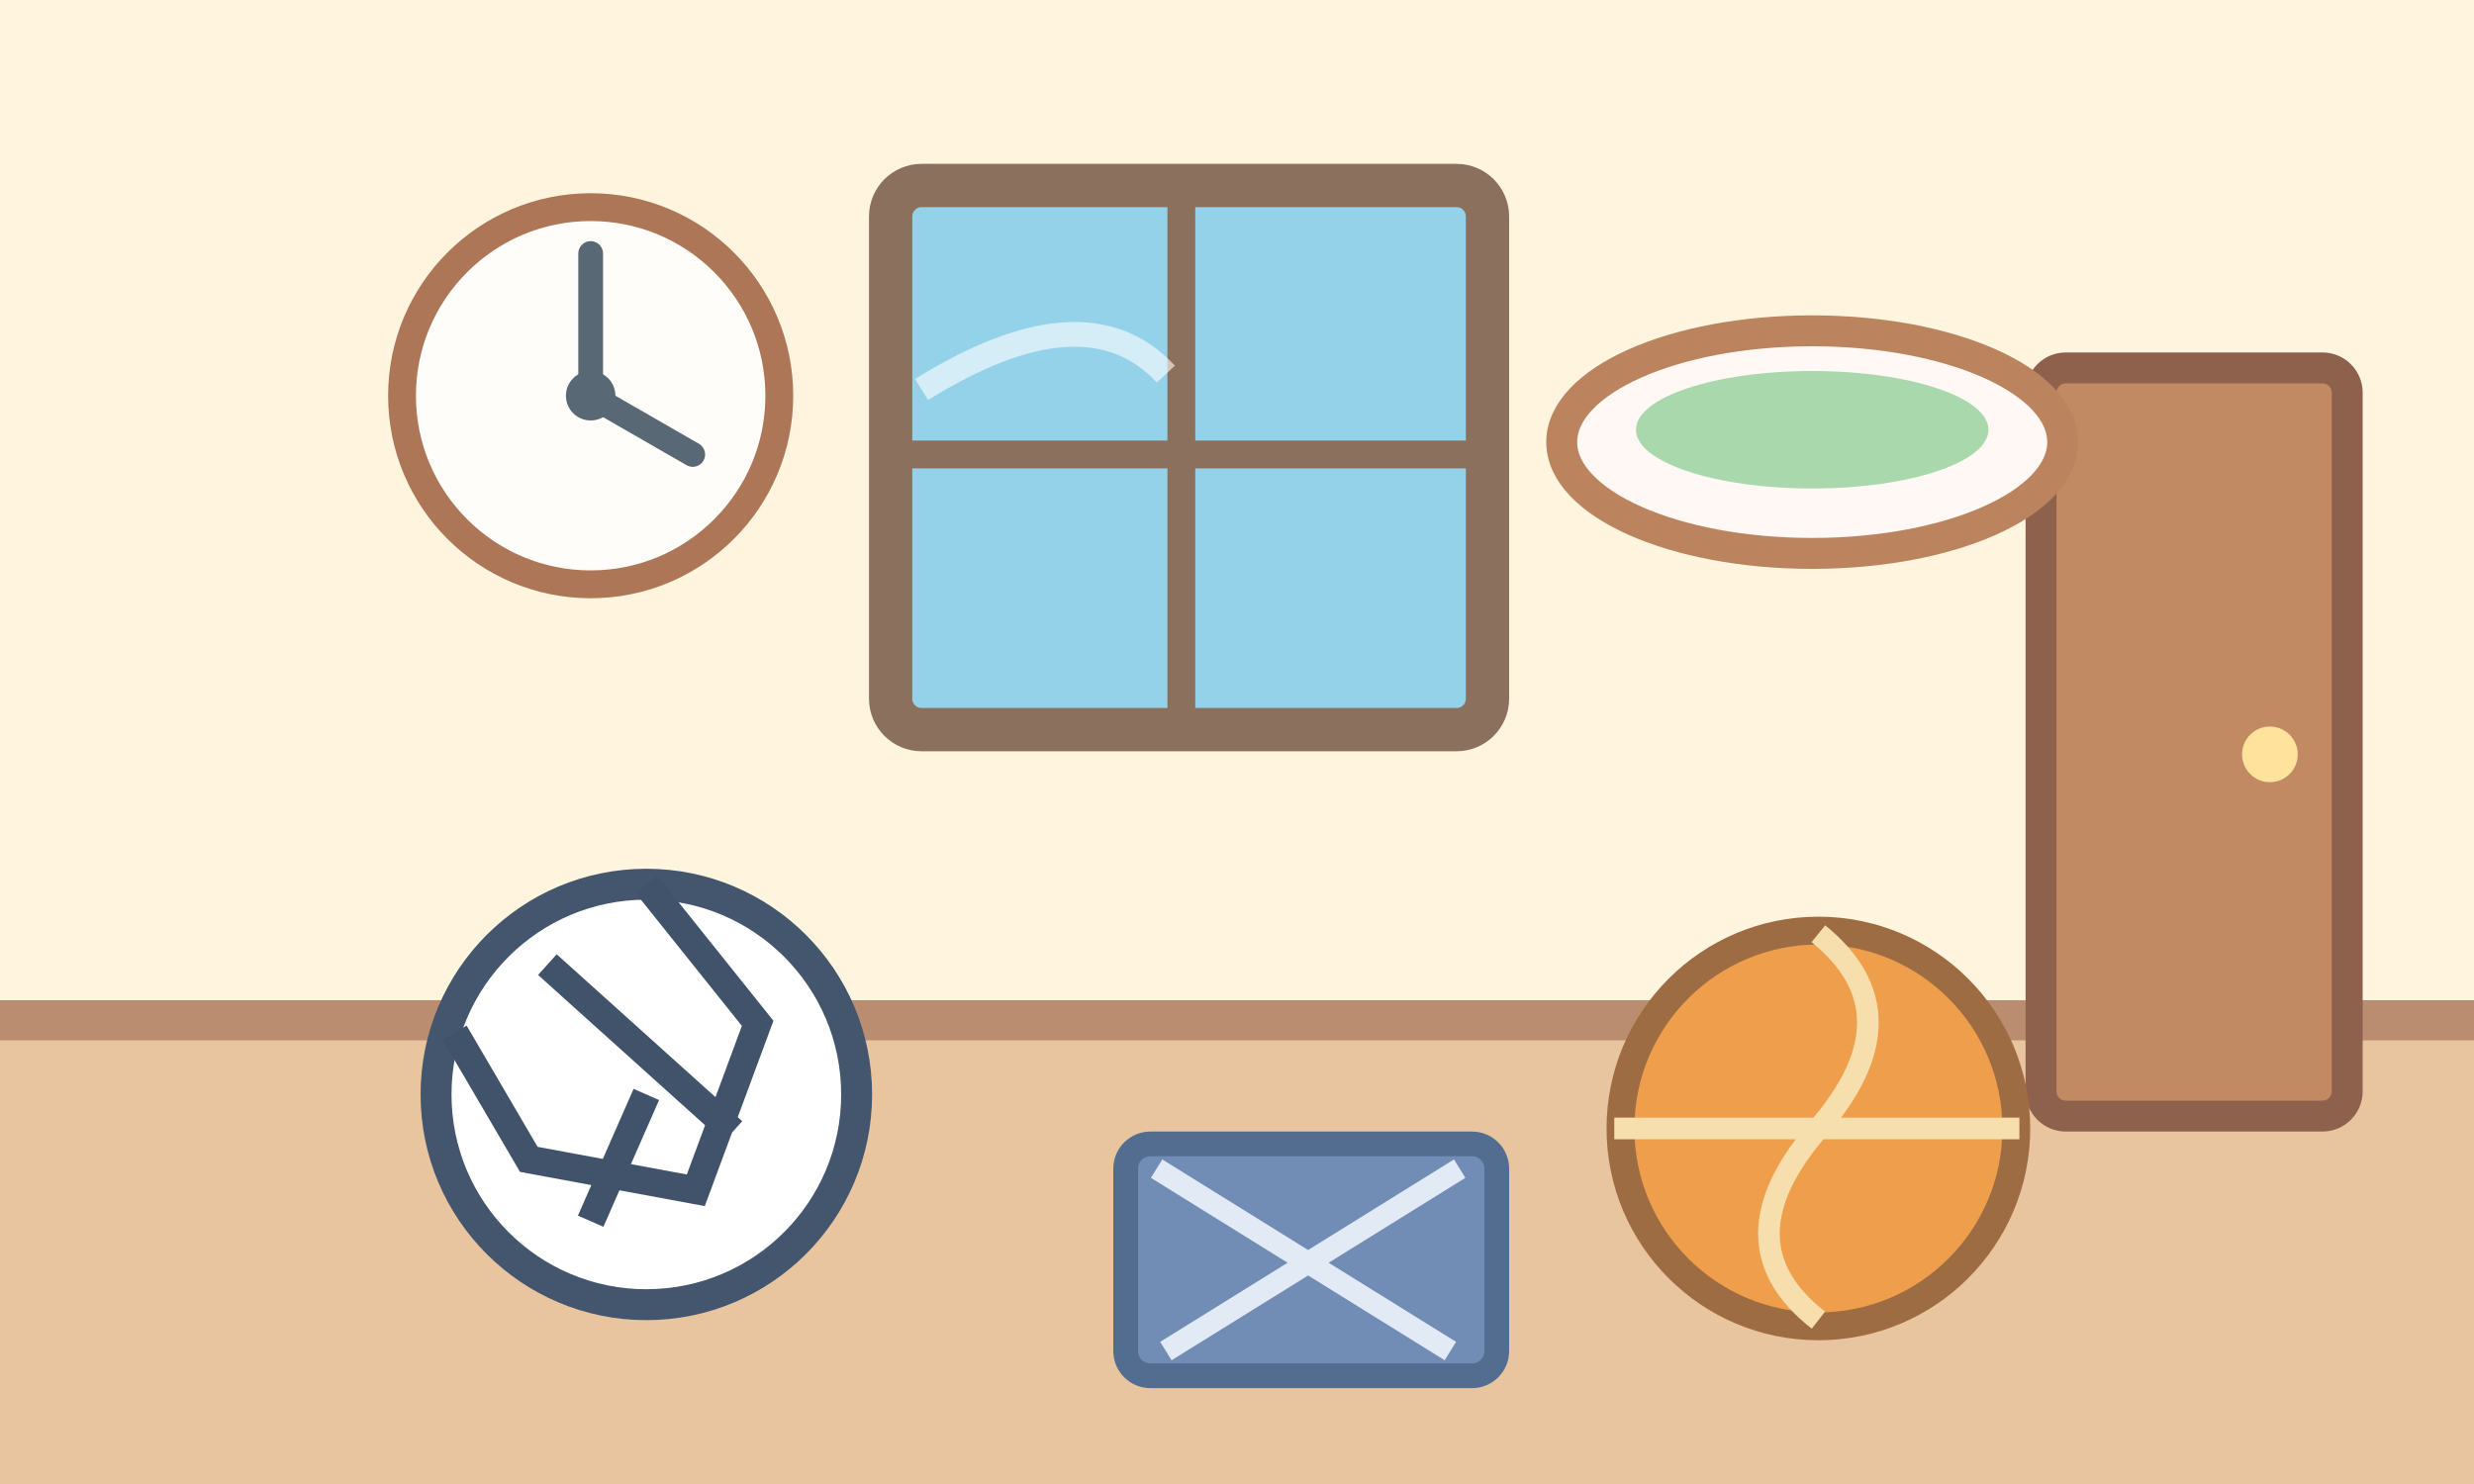
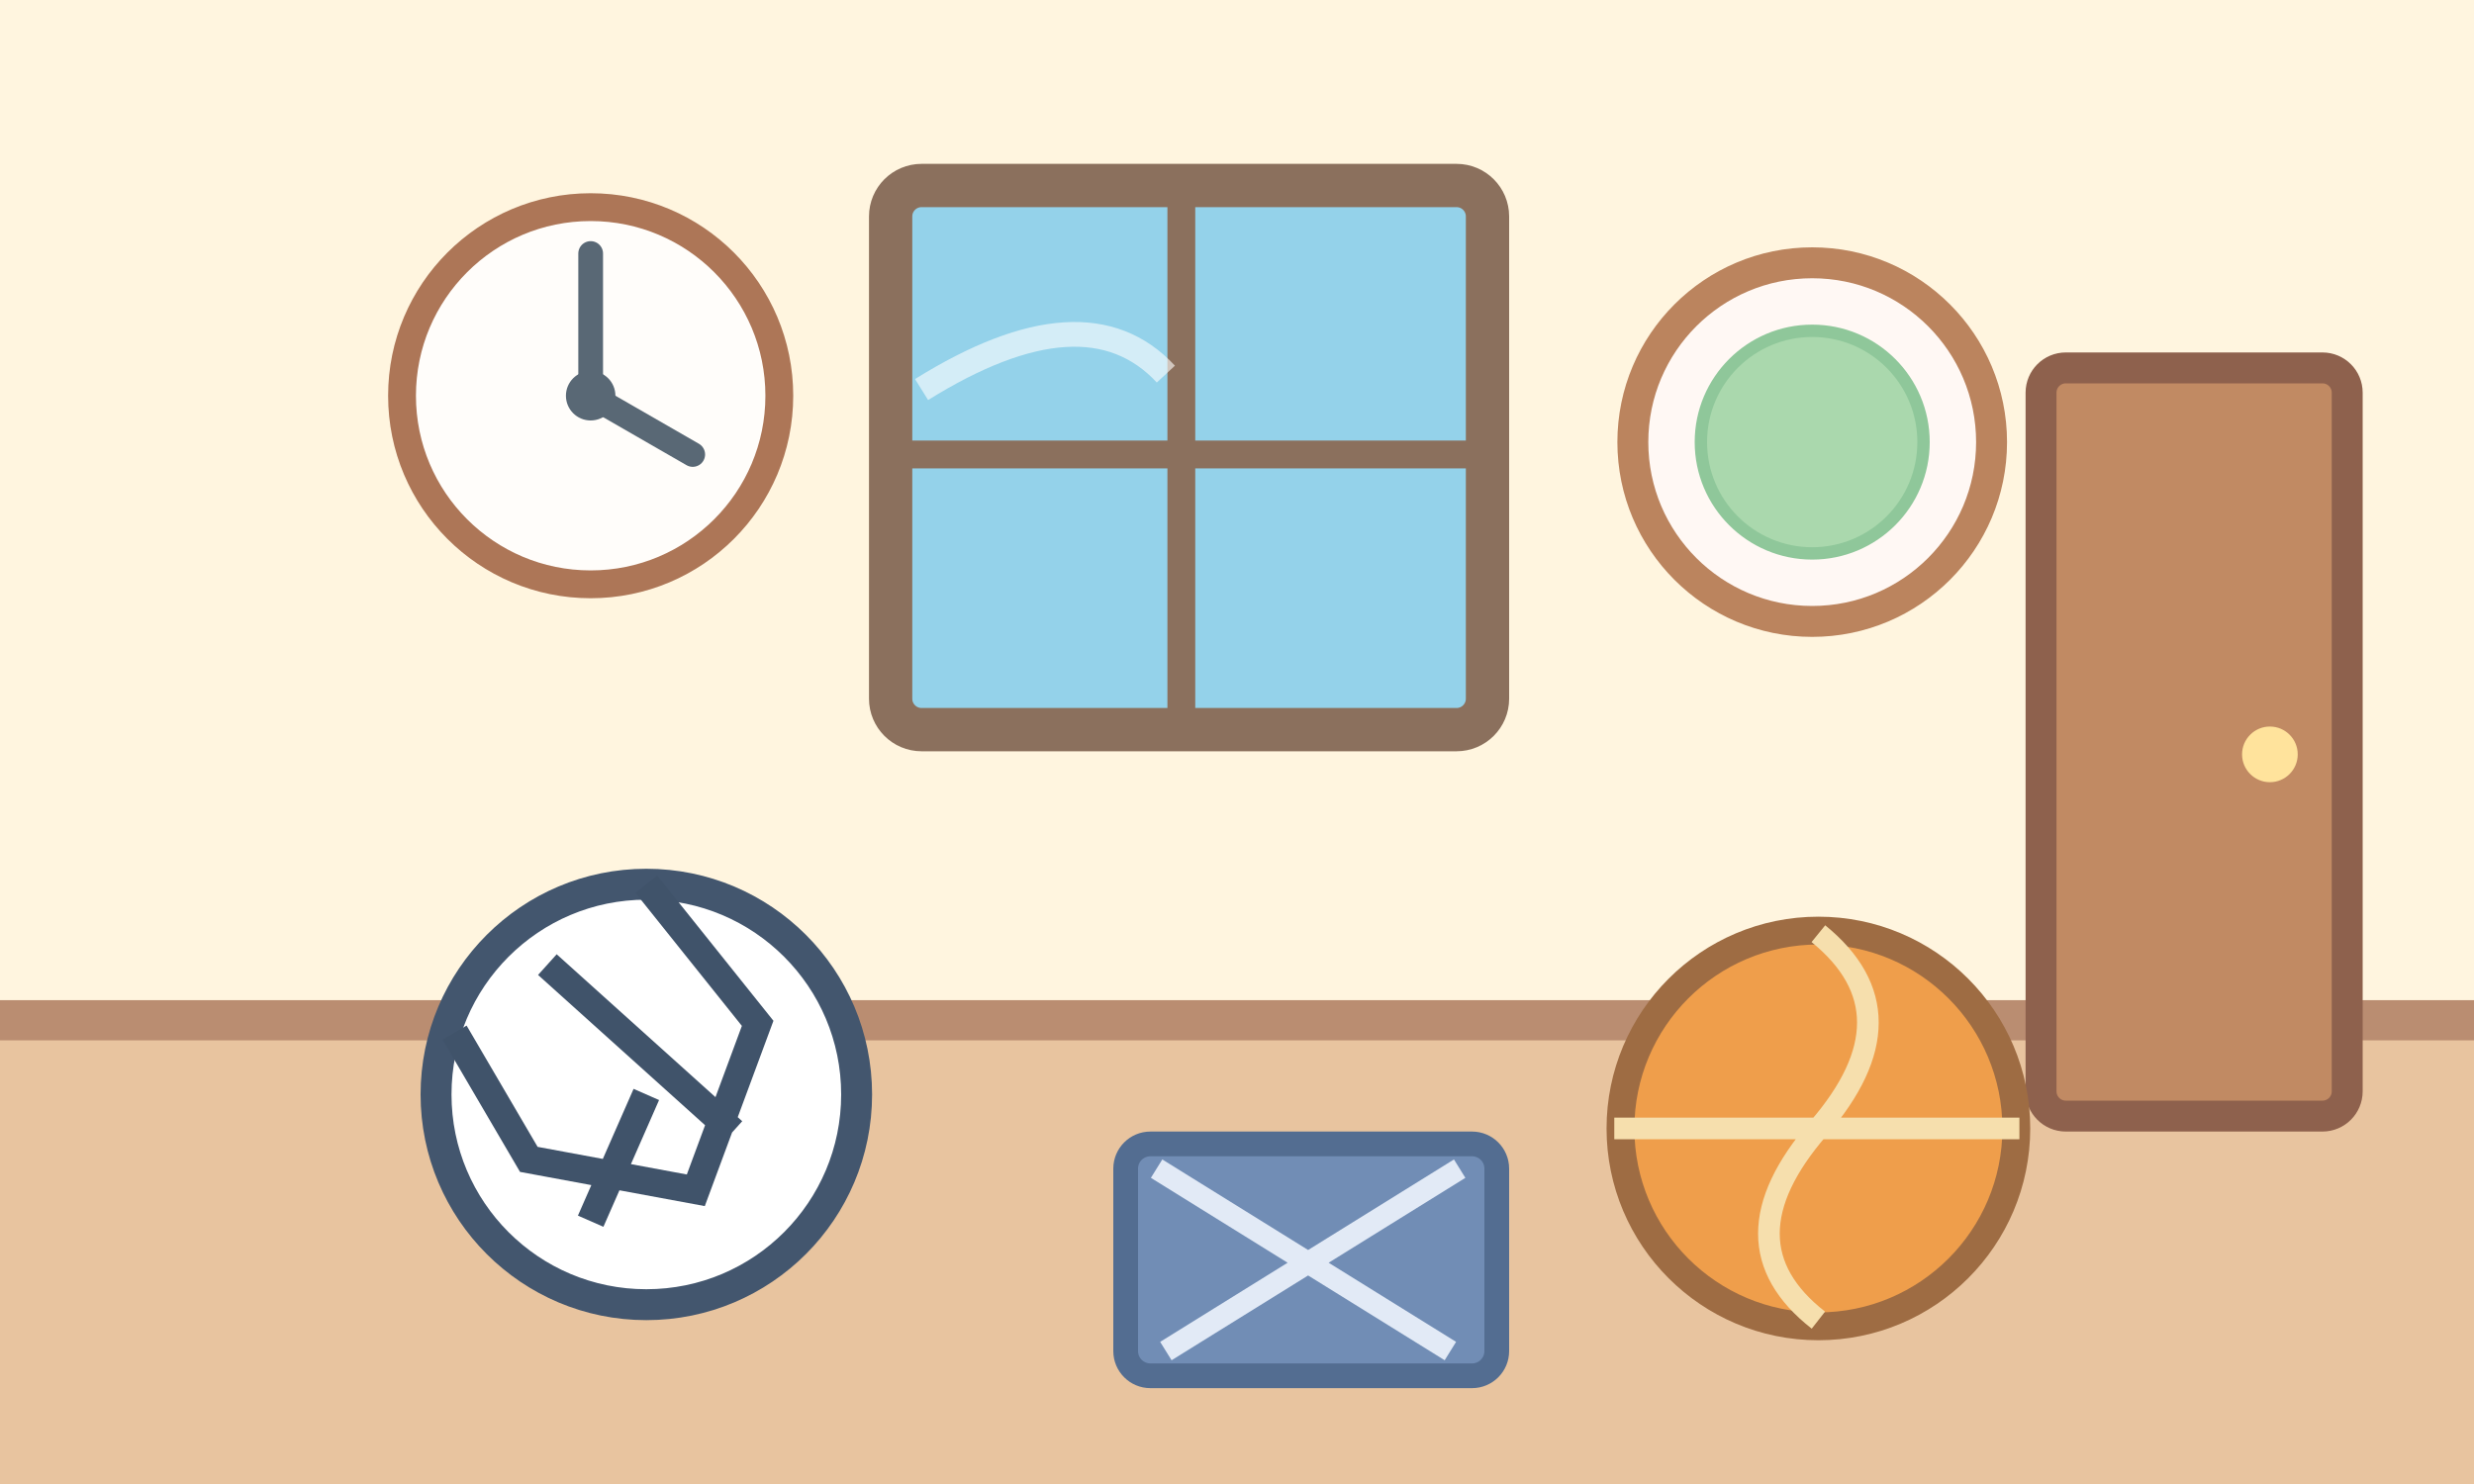
<svg xmlns="http://www.w3.org/2000/svg" class="ia-illustration" viewBox="0 0 800 480" role="img" aria-label="Bright playroom with circular clock, plate, wheel and ball, plus rectangular door and book" preserveAspectRatio="xMidYMid meet">
  <defs>
    <linearGradient id="iaGrass" x2="0" y2="1">
      <stop stop-color="#9ed582" />
      <stop offset="1" stop-color="#51a56c" />
    </linearGradient>
    <linearGradient id="iaLake" x2="0" y2="1">
      <stop stop-color="#77d2e5" />
      <stop offset="1" stop-color="#c3f4f6" />
    </linearGradient>
    <pattern id="iaTexture" width="29" height="24" patternUnits="userSpaceOnUse">
      <circle cx="6" cy="10" r="2" fill="#fff" opacity=".25" />
      <circle cx="21" cy="19" r="2" fill="#397b4c" opacity=".16" />
    </pattern>
  </defs>
  <rect width="800" height="480" fill="#fff5df" />
  <rect y="330" width="800" height="150" fill="#e8c49f" />
  <path d="M0 330 H800" stroke="#ba8d71" stroke-width="13" />
  <rect x="288" y="60" width="193" height="176" rx="10" fill="#94d2ea" stroke="#8b705d" stroke-width="14" />
  <path d="M382 65 V235 M291 147 H476" stroke="#8b705d" stroke-width="9" />
  <path d="M298 126 Q351 93 377 121" fill="none" stroke="#fff" stroke-width="8" opacity=".6" />
  <rect x="660" y="119" width="99" height="242" rx="8" fill="#c18a63" stroke="#8e614d" stroke-width="10" />
  <circle cx="734" cy="244" r="9" fill="#ffe39c" />
  <circle cx="191" cy="128" r="61" fill="#fffdfa" stroke="#ad7657" stroke-width="9" />
  <path d="M191 128 V82 M191 128 l33 19" fill="none" stroke="#596875" stroke-width="8" stroke-linecap="round" />
  <circle cx="191" cy="128" r="8" fill="#596875" />
-   <ellipse cx="586" cy="143" rx="81" ry="36" fill="#fff8f4" stroke="#bb845e" stroke-width="10" />
-   <ellipse cx="586" cy="139" rx="57" ry="19" fill="#aad8ad" />
+   <circle cx="586" cy="143" r="58" fill="#fff8f4" stroke="#bb845e" stroke-width="10" />
+   <circle cx="586" cy="143" r="36" fill="#aad8ad" />
+   <circle cx="586" cy="143" r="36" fill="none" stroke="#8fc79a" stroke-width="4" />
  <circle cx="209" cy="354" r="68" fill="#fff" stroke="#43566e" stroke-width="10" />
  <path d="M209 286 l36 45 -20 54 -54 -10 -24 -41 M177 312 l60 54 M209 354 l-18 41" stroke="#40536a" stroke-width="9" fill="none" />
  <circle cx="588" cy="365" r="64" fill="#ef9e4b" stroke="#9e6c43" stroke-width="9" />
  <path d="M588 302 Q620 328 588 365 T588 427 M522 365 H653" stroke="#f6dfad" stroke-width="7" fill="none" />
  <rect x="364" y="370" width="120" height="75" rx="8" fill="#718db5" stroke="#536d91" stroke-width="8" />
  <path d="M374 378 l95 59 M472 378 l-95 59" stroke="#e2eaf6" stroke-width="7" />
</svg>
